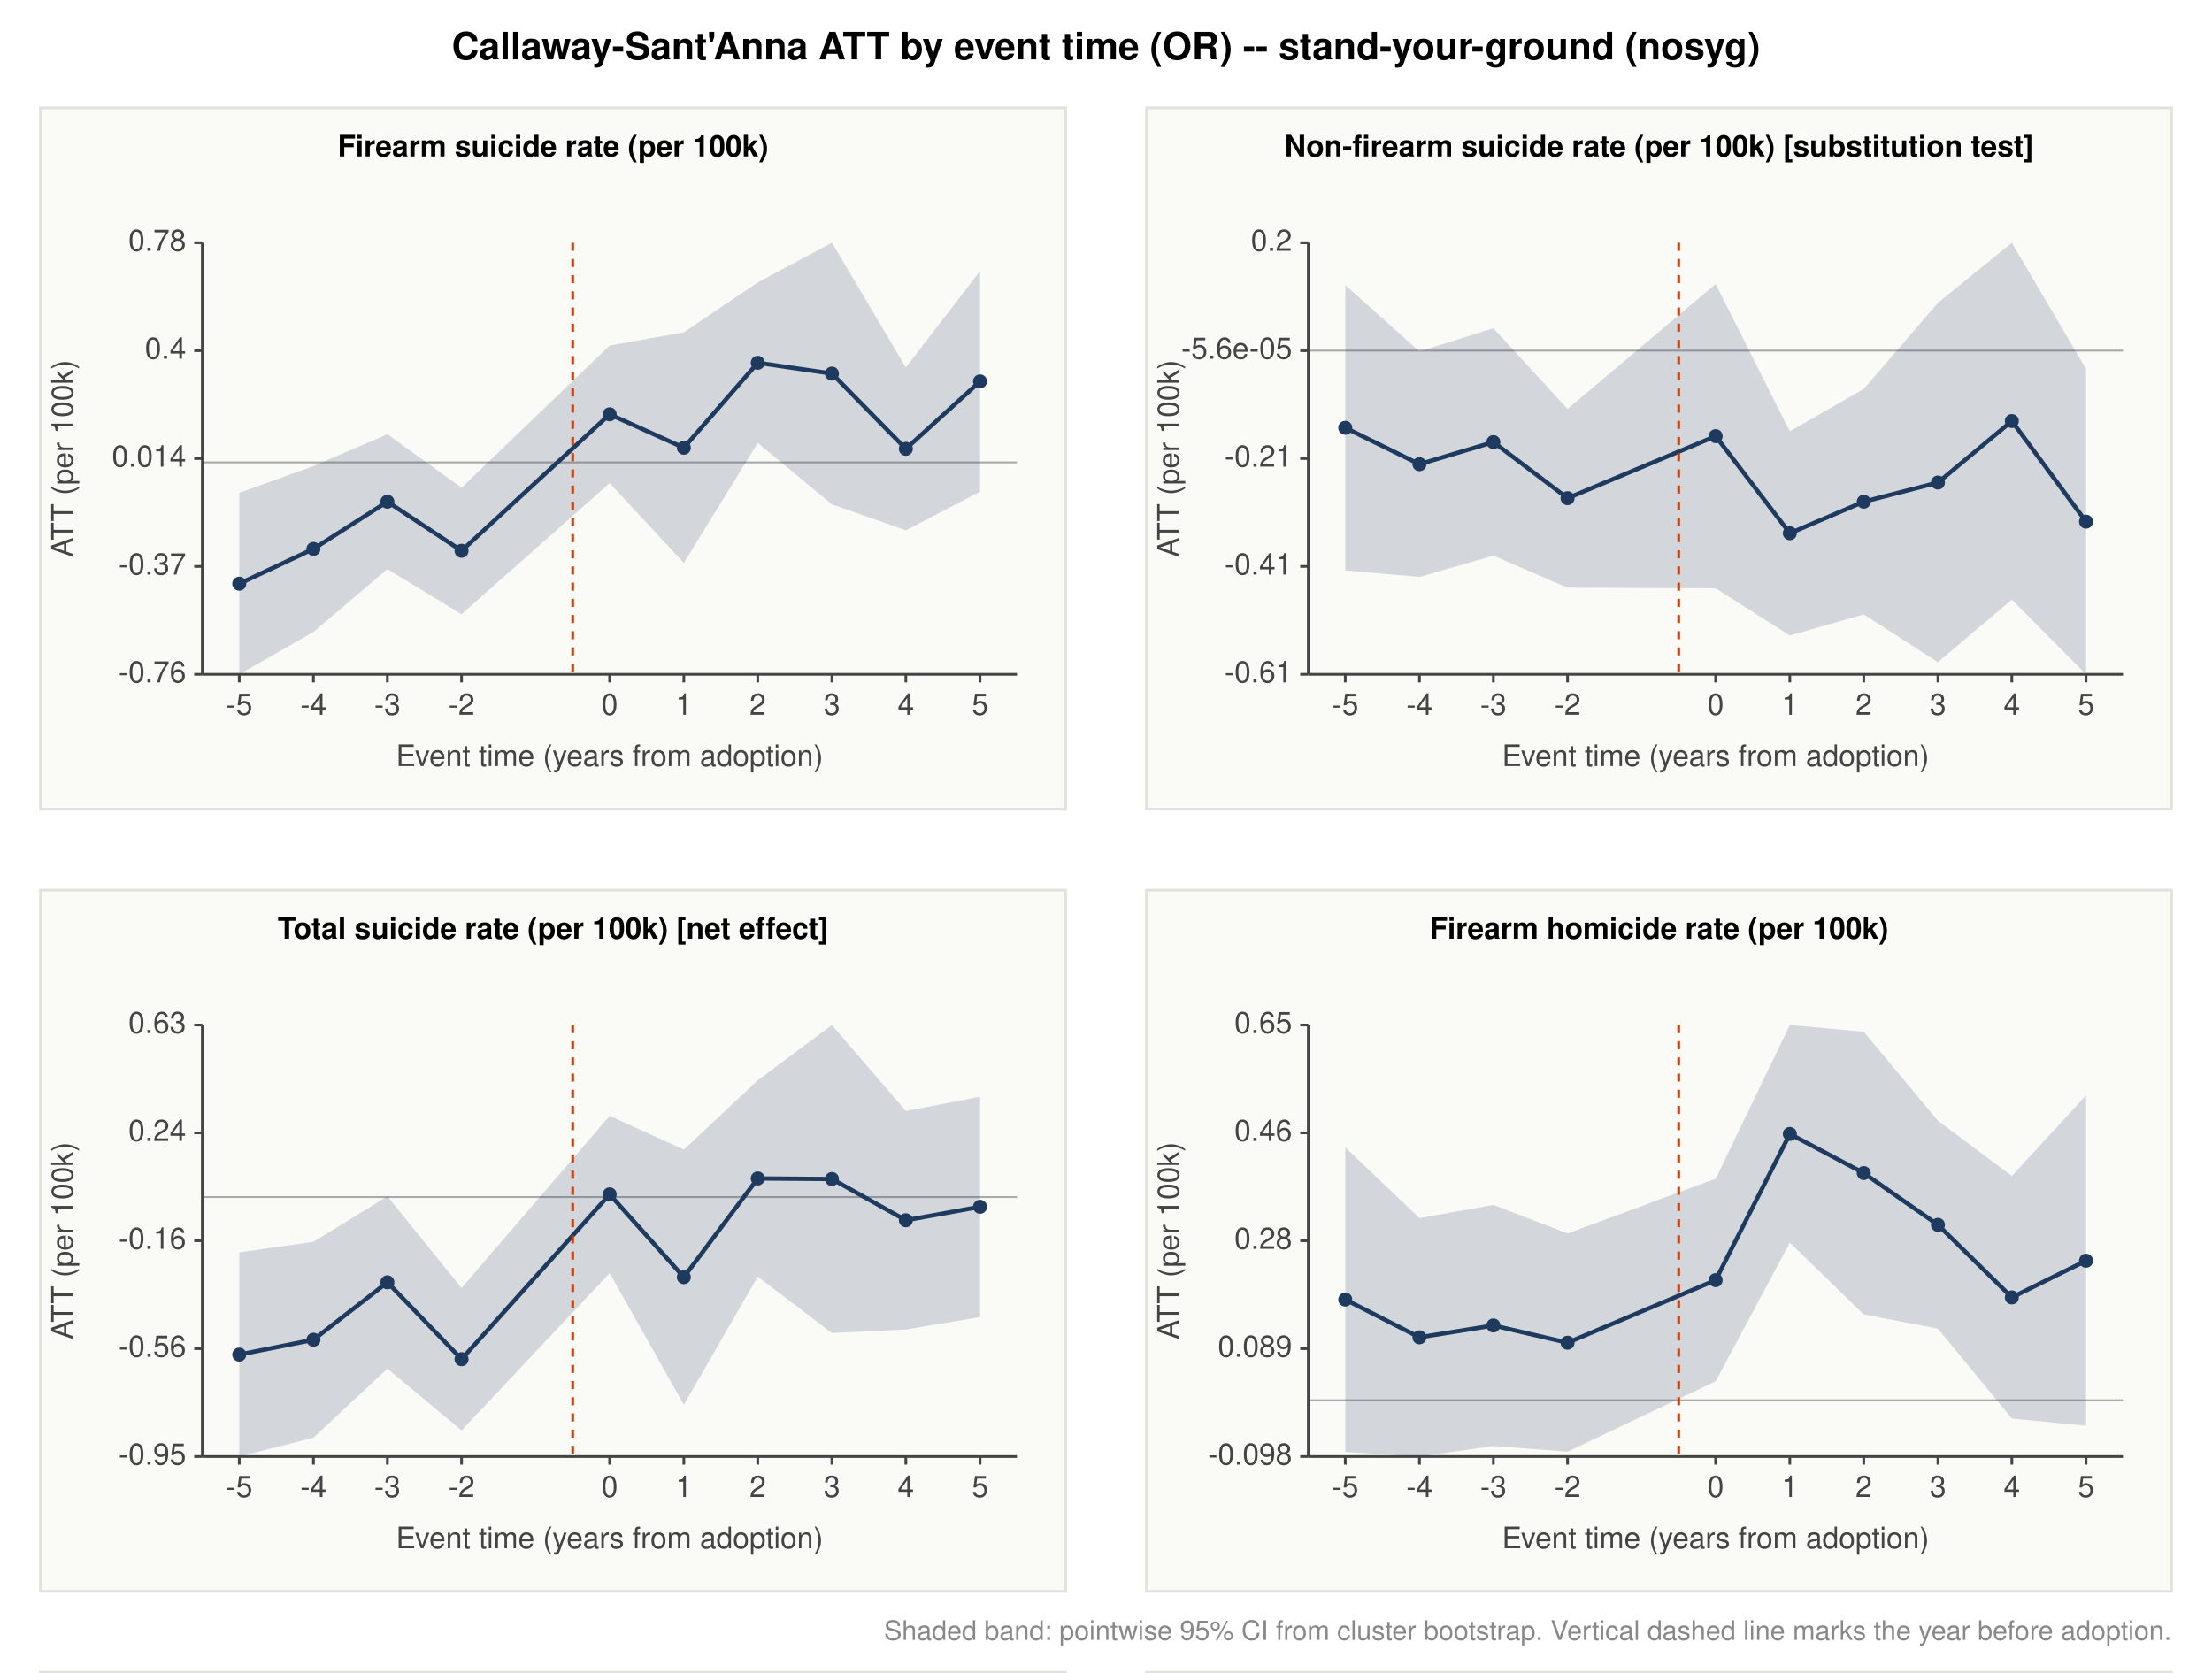
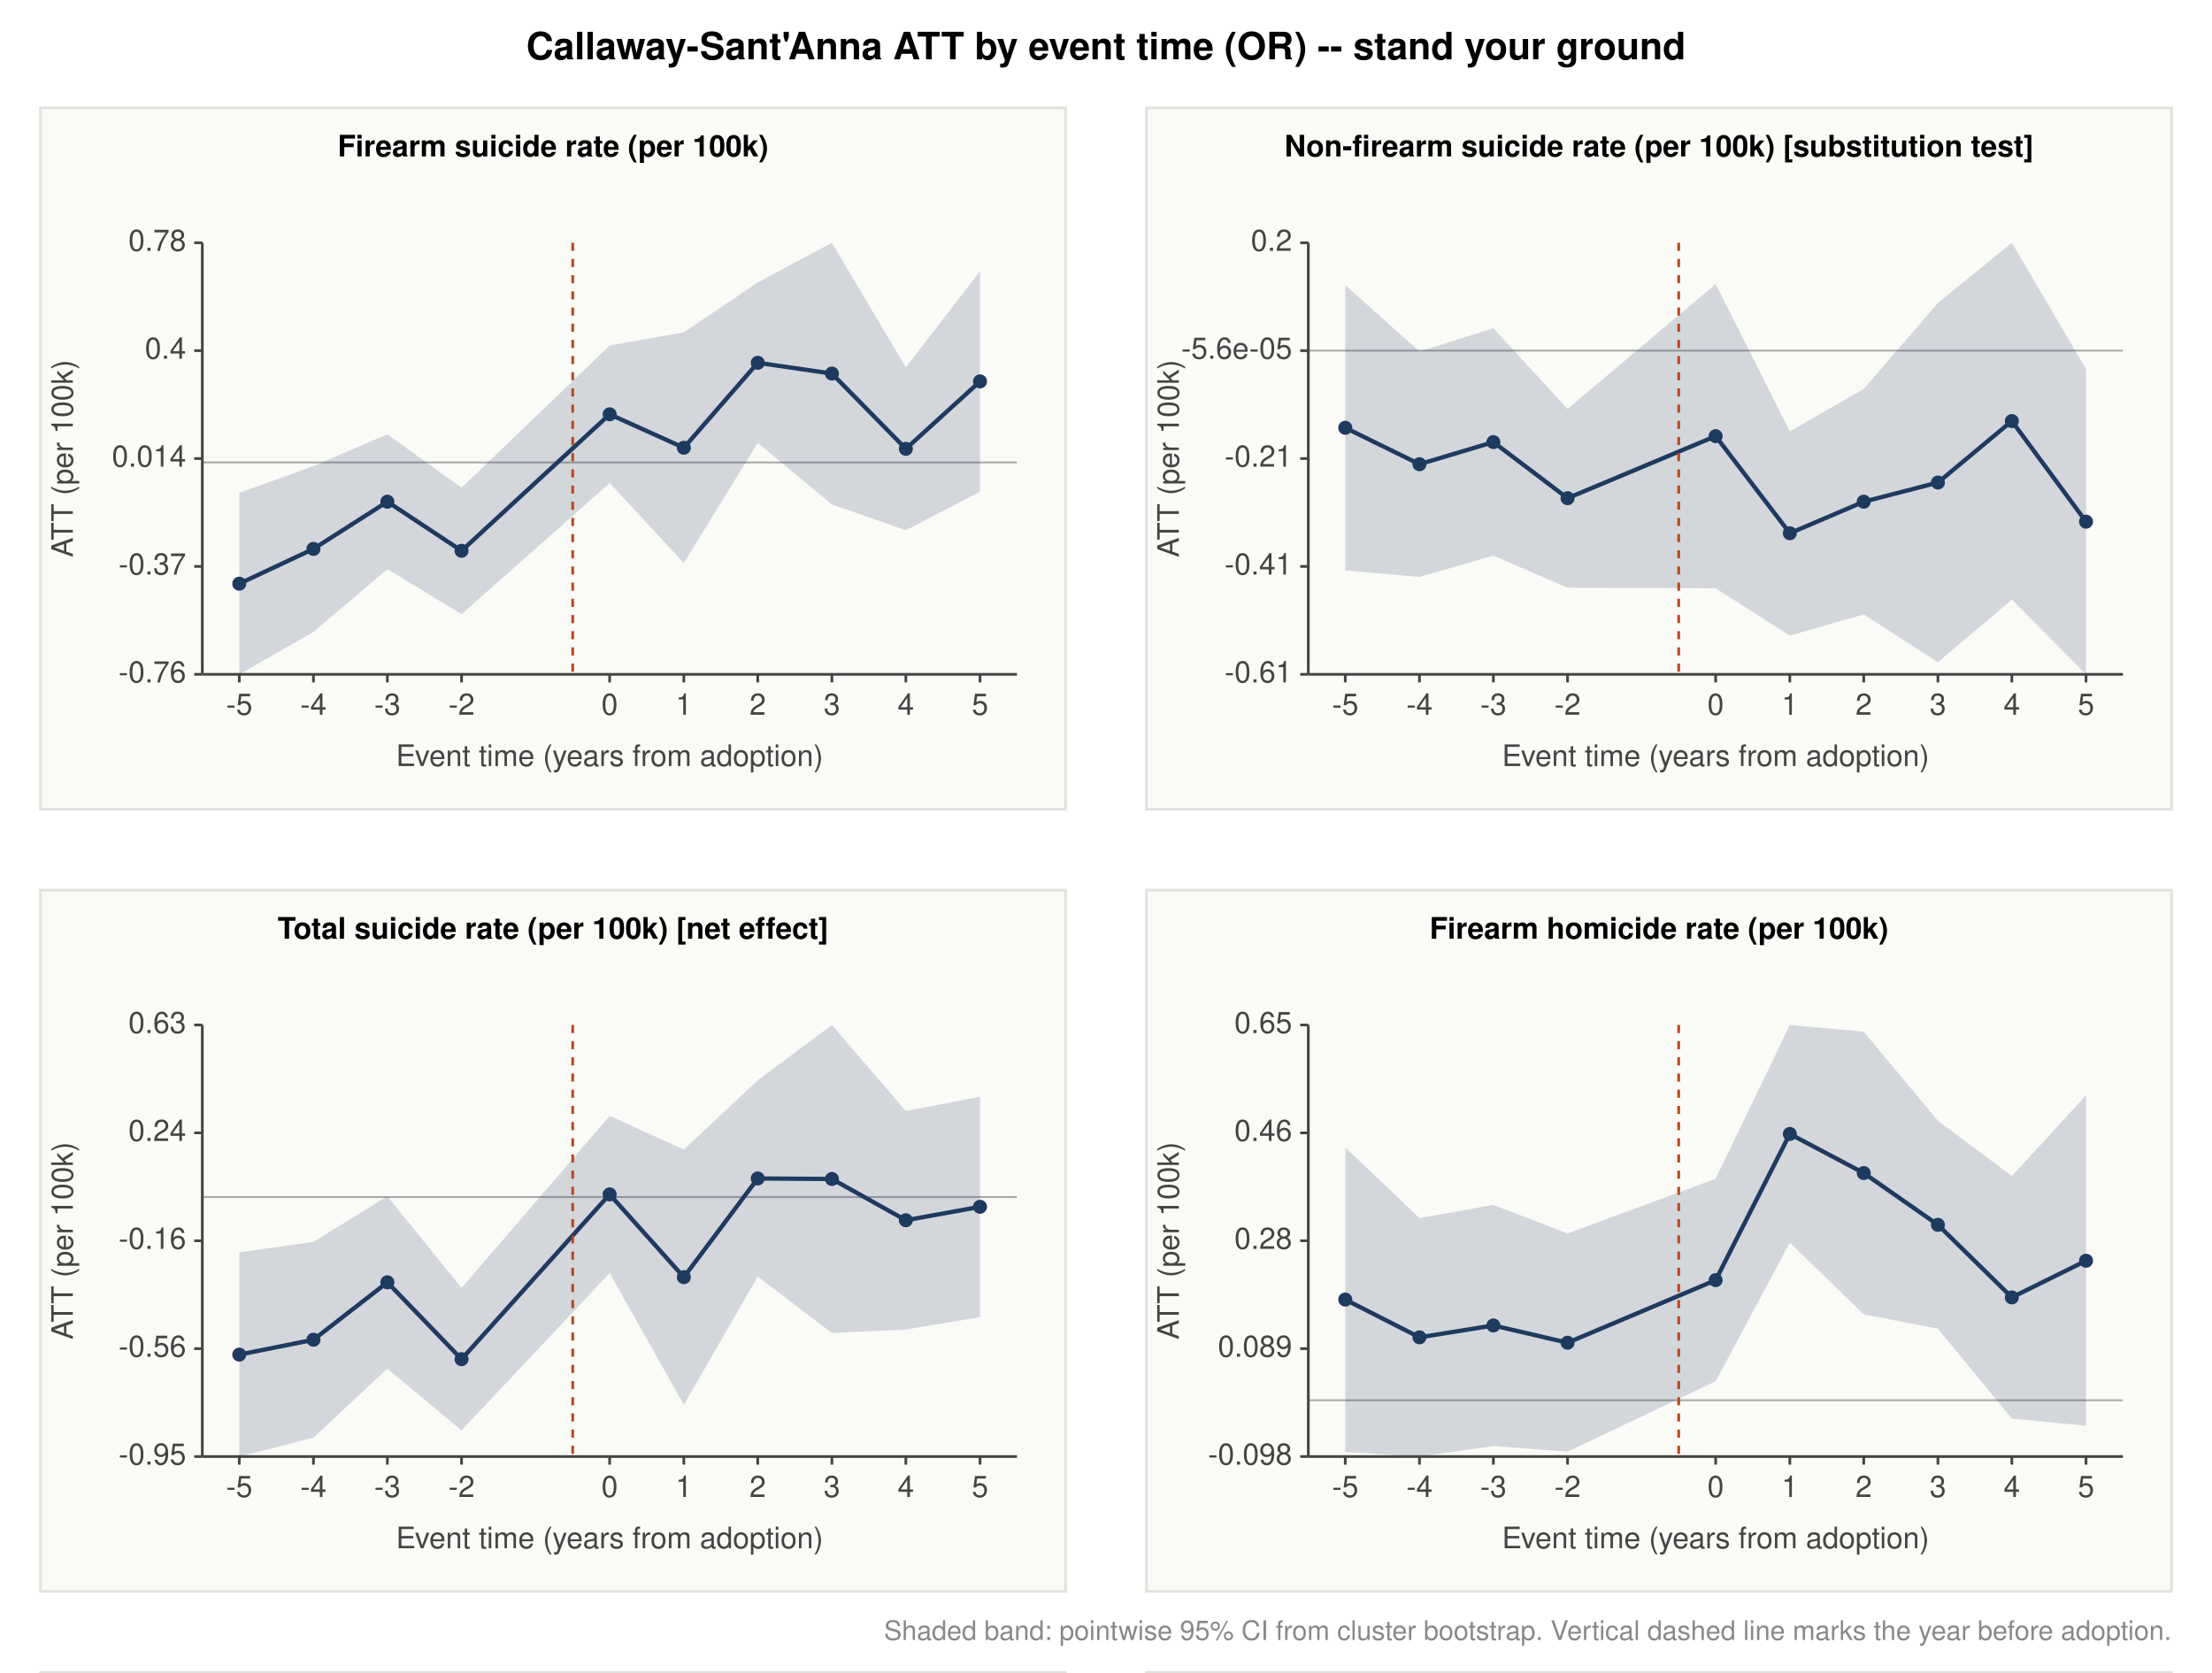
<svg xmlns="http://www.w3.org/2000/svg" viewBox="0 0 820 620" font-family="-apple-system, Segoe UI, Helvetica, Arial, sans-serif" font-size="11">
-   <text x="410.0" y="22" text-anchor="middle" font-size="14" font-weight="600">Callaway-Sant'Anna ATT by event time (OR) -- stand-your-ground (nosyg)</text>
+   <text x="410.0" y="22" text-anchor="middle" font-size="14" font-weight="600">Callaway-Sant'Anna ATT by event time (OR) -- stand your ground</text>
  <rect x="15" y="40" width="380" height="260" fill="#fafaf7" stroke="#e2e2dc" />
  <text x="205.0" y="58" text-anchor="middle" font-weight="600">Firearm suicide rate (per 100k)</text>
  <line x1="75" y1="171.435" x2="377" y2="171.435" stroke="#aaaaaa" stroke-width="0.7" />
  <polygon points="88.7,182.7 116.2,172.8 143.6,161.0 171.1,180.8 226.0,128.1 253.5,123.2 280.9,104.7 308.4,90.0 335.8,136.2 363.3,100.5 363.3,182.3 335.8,196.6 308.4,187.0 280.9,164.2 253.5,208.7 226.0,179.1 171.1,227.7 143.6,211.0 116.2,234.3 88.7,250.0" fill="#1f3a5f" opacity="0.18" />
  <polyline points="88.7,216.4 116.2,203.5 143.6,186.0 171.1,204.2 226.0,153.6 253.5,166.0 280.9,134.5 308.4,138.5 335.8,166.4 363.3,141.4" fill="none" stroke="#1f3a5f" stroke-width="1.6" />
  <circle cx="88.7" cy="216.4" r="2.6" fill="#1f3a5f" />
  <circle cx="116.2" cy="203.5" r="2.6" fill="#1f3a5f" />
  <circle cx="143.6" cy="186.0" r="2.6" fill="#1f3a5f" />
  <circle cx="171.1" cy="204.2" r="2.6" fill="#1f3a5f" />
  <circle cx="226.0" cy="153.6" r="2.6" fill="#1f3a5f" />
  <circle cx="253.5" cy="166.0" r="2.6" fill="#1f3a5f" />
  <circle cx="280.9" cy="134.5" r="2.6" fill="#1f3a5f" />
  <circle cx="308.4" cy="138.5" r="2.6" fill="#1f3a5f" />
  <circle cx="335.8" cy="166.4" r="2.6" fill="#1f3a5f" />
  <circle cx="363.3" cy="141.4" r="2.6" fill="#1f3a5f" />
  <line x1="212.3" y1="90" x2="212.3" y2="250" stroke="#b9461a" stroke-dasharray="3 3" />
  <line x1="75" y1="250" x2="377" y2="250" stroke="#444" />
  <line x1="75" y1="90" x2="75" y2="250" stroke="#444" />
  <line x1="88.7" y1="250" x2="88.7" y2="253" stroke="#444" />
  <text x="88.7" y="265" text-anchor="middle" fill="#444">-5</text>
  <line x1="116.2" y1="250" x2="116.2" y2="253" stroke="#444" />
  <text x="116.2" y="265" text-anchor="middle" fill="#444">-4</text>
  <line x1="143.6" y1="250" x2="143.6" y2="253" stroke="#444" />
  <text x="143.6" y="265" text-anchor="middle" fill="#444">-3</text>
  <line x1="171.1" y1="250" x2="171.1" y2="253" stroke="#444" />
  <text x="171.1" y="265" text-anchor="middle" fill="#444">-2</text>
  <line x1="226.0" y1="250" x2="226.0" y2="253" stroke="#444" />
  <text x="226.0" y="265" text-anchor="middle" fill="#444">0</text>
  <line x1="253.5" y1="250" x2="253.5" y2="253" stroke="#444" />
  <text x="253.5" y="265" text-anchor="middle" fill="#444">1</text>
  <line x1="280.9" y1="250" x2="280.9" y2="253" stroke="#444" />
  <text x="280.9" y="265" text-anchor="middle" fill="#444">2</text>
  <line x1="308.4" y1="250" x2="308.4" y2="253" stroke="#444" />
  <text x="308.4" y="265" text-anchor="middle" fill="#444">3</text>
  <line x1="335.8" y1="250" x2="335.8" y2="253" stroke="#444" />
  <text x="335.8" y="265" text-anchor="middle" fill="#444">4</text>
  <line x1="363.3" y1="250" x2="363.3" y2="253" stroke="#444" />
  <text x="363.3" y="265" text-anchor="middle" fill="#444">5</text>
  <line x1="72" y1="250.0" x2="75" y2="250.0" stroke="#444" />
  <text x="69" y="253.0" text-anchor="end" fill="#444">-0.76</text>
  <line x1="72" y1="210.0" x2="75" y2="210.0" stroke="#444" />
  <text x="69" y="213.0" text-anchor="end" fill="#444">-0.37</text>
  <line x1="72" y1="170.0" x2="75" y2="170.0" stroke="#444" />
  <text x="69" y="173.0" text-anchor="end" fill="#444">0.014</text>
  <line x1="72" y1="130.0" x2="75" y2="130.0" stroke="#444" />
  <text x="69" y="133.0" text-anchor="end" fill="#444">0.4</text>
  <line x1="72" y1="90.0" x2="75" y2="90.0" stroke="#444" />
  <text x="69" y="93.0" text-anchor="end" fill="#444">0.78</text>
  <text x="226.0" y="284" text-anchor="middle" fill="#444">Event time (years from adoption)</text>
  <text x="27" y="170.0" text-anchor="middle" fill="#444" transform="rotate(-90 27 170.0)">ATT (per 100k)</text>
  <rect x="425" y="40" width="380" height="260" fill="#fafaf7" stroke="#e2e2dc" />
  <text x="615.0" y="58" text-anchor="middle" font-weight="600">Non-firearm suicide rate (per 100k) [substitution test]</text>
  <line x1="485" y1="129.989" x2="787" y2="129.989" stroke="#aaaaaa" stroke-width="0.7" />
  <polygon points="498.7,105.7 526.2,130.3 553.6,121.7 581.1,151.6 636.0,105.3 663.5,159.9 690.9,144.2 718.4,112.3 745.8,90.0 773.3,136.8 773.3,250.0 745.8,222.3 718.4,245.5 690.9,227.8 663.5,235.6 636.0,218.1 581.1,217.9 553.6,206.0 526.2,213.9 498.7,211.5" fill="#1f3a5f" opacity="0.18" />
  <polyline points="498.7,158.6 526.2,172.1 553.6,163.9 581.1,184.7 636.0,161.7 663.5,197.7 690.9,186.0 718.4,178.9 745.8,156.1 773.3,193.4" fill="none" stroke="#1f3a5f" stroke-width="1.6" />
  <circle cx="498.7" cy="158.6" r="2.6" fill="#1f3a5f" />
  <circle cx="526.2" cy="172.1" r="2.6" fill="#1f3a5f" />
  <circle cx="553.6" cy="163.9" r="2.6" fill="#1f3a5f" />
  <circle cx="581.1" cy="184.7" r="2.6" fill="#1f3a5f" />
  <circle cx="636.0" cy="161.7" r="2.6" fill="#1f3a5f" />
  <circle cx="663.5" cy="197.7" r="2.6" fill="#1f3a5f" />
  <circle cx="690.9" cy="186.0" r="2.6" fill="#1f3a5f" />
  <circle cx="718.4" cy="178.9" r="2.6" fill="#1f3a5f" />
  <circle cx="745.8" cy="156.1" r="2.6" fill="#1f3a5f" />
  <circle cx="773.3" cy="193.4" r="2.6" fill="#1f3a5f" />
  <line x1="622.3" y1="90" x2="622.3" y2="250" stroke="#b9461a" stroke-dasharray="3 3" />
  <line x1="485" y1="250" x2="787" y2="250" stroke="#444" />
  <line x1="485" y1="90" x2="485" y2="250" stroke="#444" />
  <line x1="498.7" y1="250" x2="498.7" y2="253" stroke="#444" />
  <text x="498.7" y="265" text-anchor="middle" fill="#444">-5</text>
  <line x1="526.2" y1="250" x2="526.2" y2="253" stroke="#444" />
  <text x="526.2" y="265" text-anchor="middle" fill="#444">-4</text>
  <line x1="553.6" y1="250" x2="553.6" y2="253" stroke="#444" />
  <text x="553.6" y="265" text-anchor="middle" fill="#444">-3</text>
  <line x1="581.1" y1="250" x2="581.1" y2="253" stroke="#444" />
  <text x="581.1" y="265" text-anchor="middle" fill="#444">-2</text>
  <line x1="636.0" y1="250" x2="636.0" y2="253" stroke="#444" />
  <text x="636.0" y="265" text-anchor="middle" fill="#444">0</text>
  <line x1="663.5" y1="250" x2="663.5" y2="253" stroke="#444" />
  <text x="663.5" y="265" text-anchor="middle" fill="#444">1</text>
  <line x1="690.9" y1="250" x2="690.9" y2="253" stroke="#444" />
  <text x="690.9" y="265" text-anchor="middle" fill="#444">2</text>
  <line x1="718.4" y1="250" x2="718.4" y2="253" stroke="#444" />
  <text x="718.4" y="265" text-anchor="middle" fill="#444">3</text>
  <line x1="745.8" y1="250" x2="745.8" y2="253" stroke="#444" />
  <text x="745.8" y="265" text-anchor="middle" fill="#444">4</text>
  <line x1="773.3" y1="250" x2="773.3" y2="253" stroke="#444" />
  <text x="773.3" y="265" text-anchor="middle" fill="#444">5</text>
  <line x1="482" y1="250.0" x2="485" y2="250.0" stroke="#444" />
  <text x="479" y="253.0" text-anchor="end" fill="#444">-0.61</text>
  <line x1="482" y1="210.0" x2="485" y2="210.0" stroke="#444" />
  <text x="479" y="213.0" text-anchor="end" fill="#444">-0.41</text>
  <line x1="482" y1="170.0" x2="485" y2="170.0" stroke="#444" />
  <text x="479" y="173.0" text-anchor="end" fill="#444">-0.21</text>
  <line x1="482" y1="130.0" x2="485" y2="130.0" stroke="#444" />
  <text x="479" y="133.0" text-anchor="end" fill="#444">-5.6e-05</text>
  <line x1="482" y1="90.0" x2="485" y2="90.0" stroke="#444" />
  <text x="479" y="93.0" text-anchor="end" fill="#444">0.2</text>
  <text x="636.0" y="284" text-anchor="middle" fill="#444">Event time (years from adoption)</text>
  <text x="437" y="170.0" text-anchor="middle" fill="#444" transform="rotate(-90 437 170.0)">ATT (per 100k)</text>
  <rect x="15" y="330" width="380" height="260" fill="#fafaf7" stroke="#e2e2dc" />
  <text x="205.0" y="348" text-anchor="middle" font-weight="600">Total suicide rate (per 100k) [net effect]</text>
  <line x1="75" y1="443.796" x2="377" y2="443.796" stroke="#aaaaaa" stroke-width="0.7" />
  <polygon points="88.7,464.3 116.2,460.4 143.6,443.5 171.1,477.5 226.0,413.7 253.5,426.2 280.9,400.5 308.4,380.0 335.8,411.9 363.3,406.6 363.3,488.3 335.8,492.9 308.4,494.2 280.9,473.3 253.5,520.8 226.0,472.0 171.1,530.3 143.6,507.4 116.2,533.0 88.7,540.0" fill="#1f3a5f" opacity="0.18" />
  <polyline points="88.7,502.2 116.2,496.7 143.6,475.4 171.1,503.9 226.0,442.8 253.5,473.5 280.9,436.9 308.4,437.1 335.8,452.4 363.3,447.4" fill="none" stroke="#1f3a5f" stroke-width="1.6" />
  <circle cx="88.7" cy="502.2" r="2.6" fill="#1f3a5f" />
  <circle cx="116.2" cy="496.7" r="2.6" fill="#1f3a5f" />
  <circle cx="143.6" cy="475.4" r="2.6" fill="#1f3a5f" />
  <circle cx="171.1" cy="503.9" r="2.6" fill="#1f3a5f" />
  <circle cx="226.0" cy="442.8" r="2.6" fill="#1f3a5f" />
  <circle cx="253.5" cy="473.5" r="2.6" fill="#1f3a5f" />
  <circle cx="280.9" cy="436.9" r="2.6" fill="#1f3a5f" />
  <circle cx="308.4" cy="437.1" r="2.6" fill="#1f3a5f" />
  <circle cx="335.8" cy="452.4" r="2.6" fill="#1f3a5f" />
  <circle cx="363.3" cy="447.4" r="2.6" fill="#1f3a5f" />
  <line x1="212.3" y1="380" x2="212.3" y2="540" stroke="#b9461a" stroke-dasharray="3 3" />
  <line x1="75" y1="540" x2="377" y2="540" stroke="#444" />
  <line x1="75" y1="380" x2="75" y2="540" stroke="#444" />
  <line x1="88.7" y1="540" x2="88.7" y2="543" stroke="#444" />
  <text x="88.7" y="555" text-anchor="middle" fill="#444">-5</text>
  <line x1="116.2" y1="540" x2="116.2" y2="543" stroke="#444" />
  <text x="116.2" y="555" text-anchor="middle" fill="#444">-4</text>
  <line x1="143.6" y1="540" x2="143.6" y2="543" stroke="#444" />
  <text x="143.6" y="555" text-anchor="middle" fill="#444">-3</text>
  <line x1="171.1" y1="540" x2="171.1" y2="543" stroke="#444" />
  <text x="171.1" y="555" text-anchor="middle" fill="#444">-2</text>
  <line x1="226.0" y1="540" x2="226.0" y2="543" stroke="#444" />
  <text x="226.0" y="555" text-anchor="middle" fill="#444">0</text>
  <line x1="253.5" y1="540" x2="253.5" y2="543" stroke="#444" />
  <text x="253.5" y="555" text-anchor="middle" fill="#444">1</text>
  <line x1="280.9" y1="540" x2="280.9" y2="543" stroke="#444" />
  <text x="280.9" y="555" text-anchor="middle" fill="#444">2</text>
  <line x1="308.4" y1="540" x2="308.4" y2="543" stroke="#444" />
  <text x="308.4" y="555" text-anchor="middle" fill="#444">3</text>
  <line x1="335.8" y1="540" x2="335.8" y2="543" stroke="#444" />
  <text x="335.8" y="555" text-anchor="middle" fill="#444">4</text>
  <line x1="363.3" y1="540" x2="363.3" y2="543" stroke="#444" />
  <text x="363.3" y="555" text-anchor="middle" fill="#444">5</text>
  <line x1="72" y1="540.0" x2="75" y2="540.0" stroke="#444" />
  <text x="69" y="543.0" text-anchor="end" fill="#444">-0.95</text>
  <line x1="72" y1="500.0" x2="75" y2="500.0" stroke="#444" />
  <text x="69" y="503.0" text-anchor="end" fill="#444">-0.56</text>
  <line x1="72" y1="460.0" x2="75" y2="460.0" stroke="#444" />
  <text x="69" y="463.0" text-anchor="end" fill="#444">-0.16</text>
  <line x1="72" y1="420.0" x2="75" y2="420.0" stroke="#444" />
  <text x="69" y="423.0" text-anchor="end" fill="#444">0.24</text>
  <line x1="72" y1="380.0" x2="75" y2="380.0" stroke="#444" />
  <text x="69" y="383.0" text-anchor="end" fill="#444">0.63</text>
  <text x="226.0" y="574" text-anchor="middle" fill="#444">Event time (years from adoption)</text>
  <text x="27" y="460.0" text-anchor="middle" fill="#444" transform="rotate(-90 27 460.0)">ATT (per 100k)</text>
  <rect x="425" y="330" width="380" height="260" fill="#fafaf7" stroke="#e2e2dc" />
  <text x="615.0" y="348" text-anchor="middle" font-weight="600">Firearm homicide rate (per 100k)</text>
  <line x1="485" y1="519.134" x2="787" y2="519.134" stroke="#aaaaaa" stroke-width="0.7" />
  <polygon points="498.7,425.4 526.2,451.6 553.6,446.7 581.1,457.3 636.0,437.0 663.5,380.0 690.9,382.5 718.4,415.5 745.8,436.0 773.3,406.1 773.3,528.6 745.8,525.9 718.4,492.6 690.9,487.3 663.5,460.7 636.0,512.1 581.1,538.2 553.6,536.1 526.2,540.0 498.7,538.3" fill="#1f3a5f" opacity="0.18" />
  <polyline points="498.7,481.8 526.2,495.8 553.6,491.4 581.1,497.8 636.0,474.6 663.5,420.4 690.9,434.9 718.4,454.1 745.8,481.0 773.3,467.4" fill="none" stroke="#1f3a5f" stroke-width="1.6" />
  <circle cx="498.7" cy="481.8" r="2.6" fill="#1f3a5f" />
  <circle cx="526.2" cy="495.8" r="2.6" fill="#1f3a5f" />
  <circle cx="553.6" cy="491.4" r="2.6" fill="#1f3a5f" />
  <circle cx="581.1" cy="497.8" r="2.6" fill="#1f3a5f" />
  <circle cx="636.0" cy="474.6" r="2.6" fill="#1f3a5f" />
  <circle cx="663.5" cy="420.4" r="2.6" fill="#1f3a5f" />
  <circle cx="690.9" cy="434.9" r="2.6" fill="#1f3a5f" />
  <circle cx="718.4" cy="454.1" r="2.6" fill="#1f3a5f" />
  <circle cx="745.8" cy="481.0" r="2.6" fill="#1f3a5f" />
  <circle cx="773.3" cy="467.4" r="2.6" fill="#1f3a5f" />
  <line x1="622.3" y1="380" x2="622.3" y2="540" stroke="#b9461a" stroke-dasharray="3 3" />
  <line x1="485" y1="540" x2="787" y2="540" stroke="#444" />
  <line x1="485" y1="380" x2="485" y2="540" stroke="#444" />
  <line x1="498.7" y1="540" x2="498.7" y2="543" stroke="#444" />
  <text x="498.7" y="555" text-anchor="middle" fill="#444">-5</text>
  <line x1="526.2" y1="540" x2="526.2" y2="543" stroke="#444" />
  <text x="526.2" y="555" text-anchor="middle" fill="#444">-4</text>
  <line x1="553.6" y1="540" x2="553.6" y2="543" stroke="#444" />
  <text x="553.6" y="555" text-anchor="middle" fill="#444">-3</text>
  <line x1="581.1" y1="540" x2="581.1" y2="543" stroke="#444" />
  <text x="581.1" y="555" text-anchor="middle" fill="#444">-2</text>
  <line x1="636.0" y1="540" x2="636.0" y2="543" stroke="#444" />
  <text x="636.0" y="555" text-anchor="middle" fill="#444">0</text>
  <line x1="663.5" y1="540" x2="663.5" y2="543" stroke="#444" />
  <text x="663.5" y="555" text-anchor="middle" fill="#444">1</text>
  <line x1="690.9" y1="540" x2="690.9" y2="543" stroke="#444" />
  <text x="690.9" y="555" text-anchor="middle" fill="#444">2</text>
  <line x1="718.4" y1="540" x2="718.4" y2="543" stroke="#444" />
  <text x="718.4" y="555" text-anchor="middle" fill="#444">3</text>
  <line x1="745.8" y1="540" x2="745.8" y2="543" stroke="#444" />
  <text x="745.8" y="555" text-anchor="middle" fill="#444">4</text>
  <line x1="773.3" y1="540" x2="773.3" y2="543" stroke="#444" />
  <text x="773.3" y="555" text-anchor="middle" fill="#444">5</text>
  <line x1="482" y1="540.0" x2="485" y2="540.0" stroke="#444" />
  <text x="479" y="543.0" text-anchor="end" fill="#444">-0.098</text>
  <line x1="482" y1="500.0" x2="485" y2="500.0" stroke="#444" />
  <text x="479" y="503.0" text-anchor="end" fill="#444">0.089</text>
  <line x1="482" y1="460.0" x2="485" y2="460.0" stroke="#444" />
  <text x="479" y="463.0" text-anchor="end" fill="#444">0.28</text>
  <line x1="482" y1="420.0" x2="485" y2="420.0" stroke="#444" />
  <text x="479" y="423.0" text-anchor="end" fill="#444">0.46</text>
  <line x1="482" y1="380.0" x2="485" y2="380.0" stroke="#444" />
  <text x="479" y="383.0" text-anchor="end" fill="#444">0.65</text>
  <text x="636.0" y="574" text-anchor="middle" fill="#444">Event time (years from adoption)</text>
  <text x="437" y="460.0" text-anchor="middle" fill="#444" transform="rotate(-90 437 460.0)">ATT (per 100k)</text>
  <rect x="15" y="620" width="380" height="260" fill="#fafaf7" stroke="#e2e2dc" />
  <text x="205.0" y="638" text-anchor="middle" font-weight="600">Total homicide rate (per 100k)</text>
  <line x1="75" y1="783.786" x2="377" y2="783.786" stroke="#aaaaaa" stroke-width="0.7" />
  <polygon points="88.7,708.7 116.2,730.8 143.6,711.1 171.1,721.1 226.0,715.7 253.5,670.0 280.9,693.9 308.4,696.1 335.8,743.1 363.3,711.1 363.3,802.7 335.8,825.3 308.4,781.7 280.9,778.8 253.5,765.1 226.0,790.3 171.1,813.7 143.6,804.2 116.2,830.0 88.7,798.7" fill="#1f3a5f" opacity="0.18" />
  <polyline points="88.7,753.7 116.2,780.4 143.6,757.7 171.1,767.4 226.0,753.0 253.5,717.6 280.9,736.3 308.4,738.9 335.8,784.2 363.3,756.9" fill="none" stroke="#1f3a5f" stroke-width="1.6" />
  <circle cx="88.7" cy="753.7" r="2.6" fill="#1f3a5f" />
  <circle cx="116.2" cy="780.4" r="2.6" fill="#1f3a5f" />
  <circle cx="143.6" cy="757.7" r="2.6" fill="#1f3a5f" />
  <circle cx="171.1" cy="767.4" r="2.6" fill="#1f3a5f" />
  <circle cx="226.0" cy="753.0" r="2.6" fill="#1f3a5f" />
  <circle cx="253.5" cy="717.6" r="2.6" fill="#1f3a5f" />
  <circle cx="280.9" cy="736.3" r="2.6" fill="#1f3a5f" />
  <circle cx="308.4" cy="738.9" r="2.6" fill="#1f3a5f" />
  <circle cx="335.8" cy="784.2" r="2.6" fill="#1f3a5f" />
  <circle cx="363.3" cy="756.9" r="2.6" fill="#1f3a5f" />
  <line x1="212.3" y1="670" x2="212.3" y2="830" stroke="#b9461a" stroke-dasharray="3 3" />
  <line x1="75" y1="830" x2="377" y2="830" stroke="#444" />
  <line x1="75" y1="670" x2="75" y2="830" stroke="#444" />
  <line x1="88.7" y1="830" x2="88.7" y2="833" stroke="#444" />
  <text x="88.7" y="845" text-anchor="middle" fill="#444">-5</text>
  <line x1="116.2" y1="830" x2="116.2" y2="833" stroke="#444" />
  <text x="116.2" y="845" text-anchor="middle" fill="#444">-4</text>
  <line x1="143.6" y1="830" x2="143.6" y2="833" stroke="#444" />
  <text x="143.6" y="845" text-anchor="middle" fill="#444">-3</text>
  <line x1="171.1" y1="830" x2="171.1" y2="833" stroke="#444" />
  <text x="171.1" y="845" text-anchor="middle" fill="#444">-2</text>
  <line x1="226.0" y1="830" x2="226.0" y2="833" stroke="#444" />
  <text x="226.0" y="845" text-anchor="middle" fill="#444">0</text>
  <line x1="253.5" y1="830" x2="253.5" y2="833" stroke="#444" />
  <text x="253.5" y="845" text-anchor="middle" fill="#444">1</text>
  <line x1="280.9" y1="830" x2="280.9" y2="833" stroke="#444" />
  <text x="280.9" y="845" text-anchor="middle" fill="#444">2</text>
  <line x1="308.4" y1="830" x2="308.4" y2="833" stroke="#444" />
  <text x="308.4" y="845" text-anchor="middle" fill="#444">3</text>
  <line x1="335.8" y1="830" x2="335.8" y2="833" stroke="#444" />
  <text x="335.8" y="845" text-anchor="middle" fill="#444">4</text>
  <line x1="363.3" y1="830" x2="363.3" y2="833" stroke="#444" />
  <text x="363.3" y="845" text-anchor="middle" fill="#444">5</text>
  <line x1="72" y1="830.0" x2="75" y2="830.0" stroke="#444" />
  <text x="69" y="833.0" text-anchor="end" fill="#444">-0.32</text>
  <line x1="72" y1="790.0" x2="75" y2="790.0" stroke="#444" />
  <text x="69" y="793.0" text-anchor="end" fill="#444">-0.043</text>
  <line x1="72" y1="750.0" x2="75" y2="750.0" stroke="#444" />
  <text x="69" y="753.0" text-anchor="end" fill="#444">0.24</text>
  <line x1="72" y1="710.0" x2="75" y2="710.0" stroke="#444" />
  <text x="69" y="713.0" text-anchor="end" fill="#444">0.51</text>
  <line x1="72" y1="670.0" x2="75" y2="670.0" stroke="#444" />
  <text x="69" y="673.0" text-anchor="end" fill="#444">0.79</text>
  <text x="226.0" y="864" text-anchor="middle" fill="#444">Event time (years from adoption)</text>
  <text x="27" y="750.0" text-anchor="middle" fill="#444" transform="rotate(-90 27 750.0)">ATT (per 100k)</text>
  <rect x="425" y="620" width="380" height="260" fill="#fafaf7" stroke="#e2e2dc" />
  <text x="615.0" y="638" text-anchor="middle" font-weight="600">Motor vehicle theft rate (per 100k) [placebo]</text>
  <line x1="485" y1="807.351" x2="787" y2="807.351" stroke="#aaaaaa" stroke-width="0.7" />
  <polygon points="498.7,670.0 526.2,711.4 553.6,742.6 581.1,759.1 636.0,758.7 663.5,745.8 690.9,734.2 718.4,700.7 745.8,699.8 773.3,703.2 773.3,812.0 745.8,794.3 718.4,795.5 690.9,812.2 663.5,801.0 636.0,798.4 581.1,803.3 553.6,809.4 526.2,826.5 498.7,830.0" fill="#1f3a5f" opacity="0.18" />
  <polyline points="498.7,750.0 526.2,769.0 553.6,776.0 581.1,781.2 636.0,778.5 663.5,773.4 690.9,773.2 718.4,748.1 745.8,747.0 773.3,757.6" fill="none" stroke="#1f3a5f" stroke-width="1.6" />
  <circle cx="498.7" cy="750.0" r="2.6" fill="#1f3a5f" />
  <circle cx="526.2" cy="769.0" r="2.6" fill="#1f3a5f" />
  <circle cx="553.6" cy="776.0" r="2.6" fill="#1f3a5f" />
  <circle cx="581.1" cy="781.2" r="2.6" fill="#1f3a5f" />
  <circle cx="636.0" cy="778.5" r="2.6" fill="#1f3a5f" />
  <circle cx="663.5" cy="773.4" r="2.6" fill="#1f3a5f" />
  <circle cx="690.9" cy="773.2" r="2.6" fill="#1f3a5f" />
  <circle cx="718.4" cy="748.1" r="2.6" fill="#1f3a5f" />
  <circle cx="745.8" cy="747.0" r="2.6" fill="#1f3a5f" />
  <circle cx="773.3" cy="757.6" r="2.6" fill="#1f3a5f" />
  <line x1="622.3" y1="670" x2="622.3" y2="830" stroke="#b9461a" stroke-dasharray="3 3" />
  <line x1="485" y1="830" x2="787" y2="830" stroke="#444" />
  <line x1="485" y1="670" x2="485" y2="830" stroke="#444" />
  <line x1="498.7" y1="830" x2="498.7" y2="833" stroke="#444" />
  <text x="498.7" y="845" text-anchor="middle" fill="#444">-5</text>
  <line x1="526.2" y1="830" x2="526.2" y2="833" stroke="#444" />
  <text x="526.2" y="845" text-anchor="middle" fill="#444">-4</text>
  <line x1="553.6" y1="830" x2="553.6" y2="833" stroke="#444" />
  <text x="553.6" y="845" text-anchor="middle" fill="#444">-3</text>
  <line x1="581.1" y1="830" x2="581.1" y2="833" stroke="#444" />
  <text x="581.1" y="845" text-anchor="middle" fill="#444">-2</text>
  <line x1="636.0" y1="830" x2="636.0" y2="833" stroke="#444" />
  <text x="636.0" y="845" text-anchor="middle" fill="#444">0</text>
  <line x1="663.5" y1="830" x2="663.5" y2="833" stroke="#444" />
  <text x="663.5" y="845" text-anchor="middle" fill="#444">1</text>
  <line x1="690.9" y1="830" x2="690.9" y2="833" stroke="#444" />
  <text x="690.9" y="845" text-anchor="middle" fill="#444">2</text>
  <line x1="718.4" y1="830" x2="718.4" y2="833" stroke="#444" />
  <text x="718.4" y="845" text-anchor="middle" fill="#444">3</text>
  <line x1="745.8" y1="830" x2="745.8" y2="833" stroke="#444" />
  <text x="745.8" y="845" text-anchor="middle" fill="#444">4</text>
  <line x1="773.3" y1="830" x2="773.3" y2="833" stroke="#444" />
  <text x="773.3" y="845" text-anchor="middle" fill="#444">5</text>
  <line x1="482" y1="830.0" x2="485" y2="830.0" stroke="#444" />
  <text x="479" y="833.0" text-anchor="end" fill="#444">-12</text>
  <line x1="482" y1="790.0" x2="485" y2="790.0" stroke="#444" />
  <text x="479" y="793.0" text-anchor="end" fill="#444">8.9</text>
  <line x1="482" y1="750.0" x2="485" y2="750.0" stroke="#444" />
  <text x="479" y="753.0" text-anchor="end" fill="#444">30</text>
  <line x1="482" y1="710.0" x2="485" y2="710.0" stroke="#444" />
  <text x="479" y="713.0" text-anchor="end" fill="#444">50</text>
  <line x1="482" y1="670.0" x2="485" y2="670.0" stroke="#444" />
  <text x="479" y="673.0" text-anchor="end" fill="#444">71</text>
  <text x="636.0" y="864" text-anchor="middle" fill="#444">Event time (years from adoption)</text>
  <text x="437" y="750.0" text-anchor="middle" fill="#444" transform="rotate(-90 437 750.0)">ATT (per 100k)</text>
  <text x="805" y="608" text-anchor="end" fill="#888" font-size="10">Shaded band: pointwise 95% CI from cluster bootstrap. Vertical dashed line marks the year before adoption.</text>
</svg>
